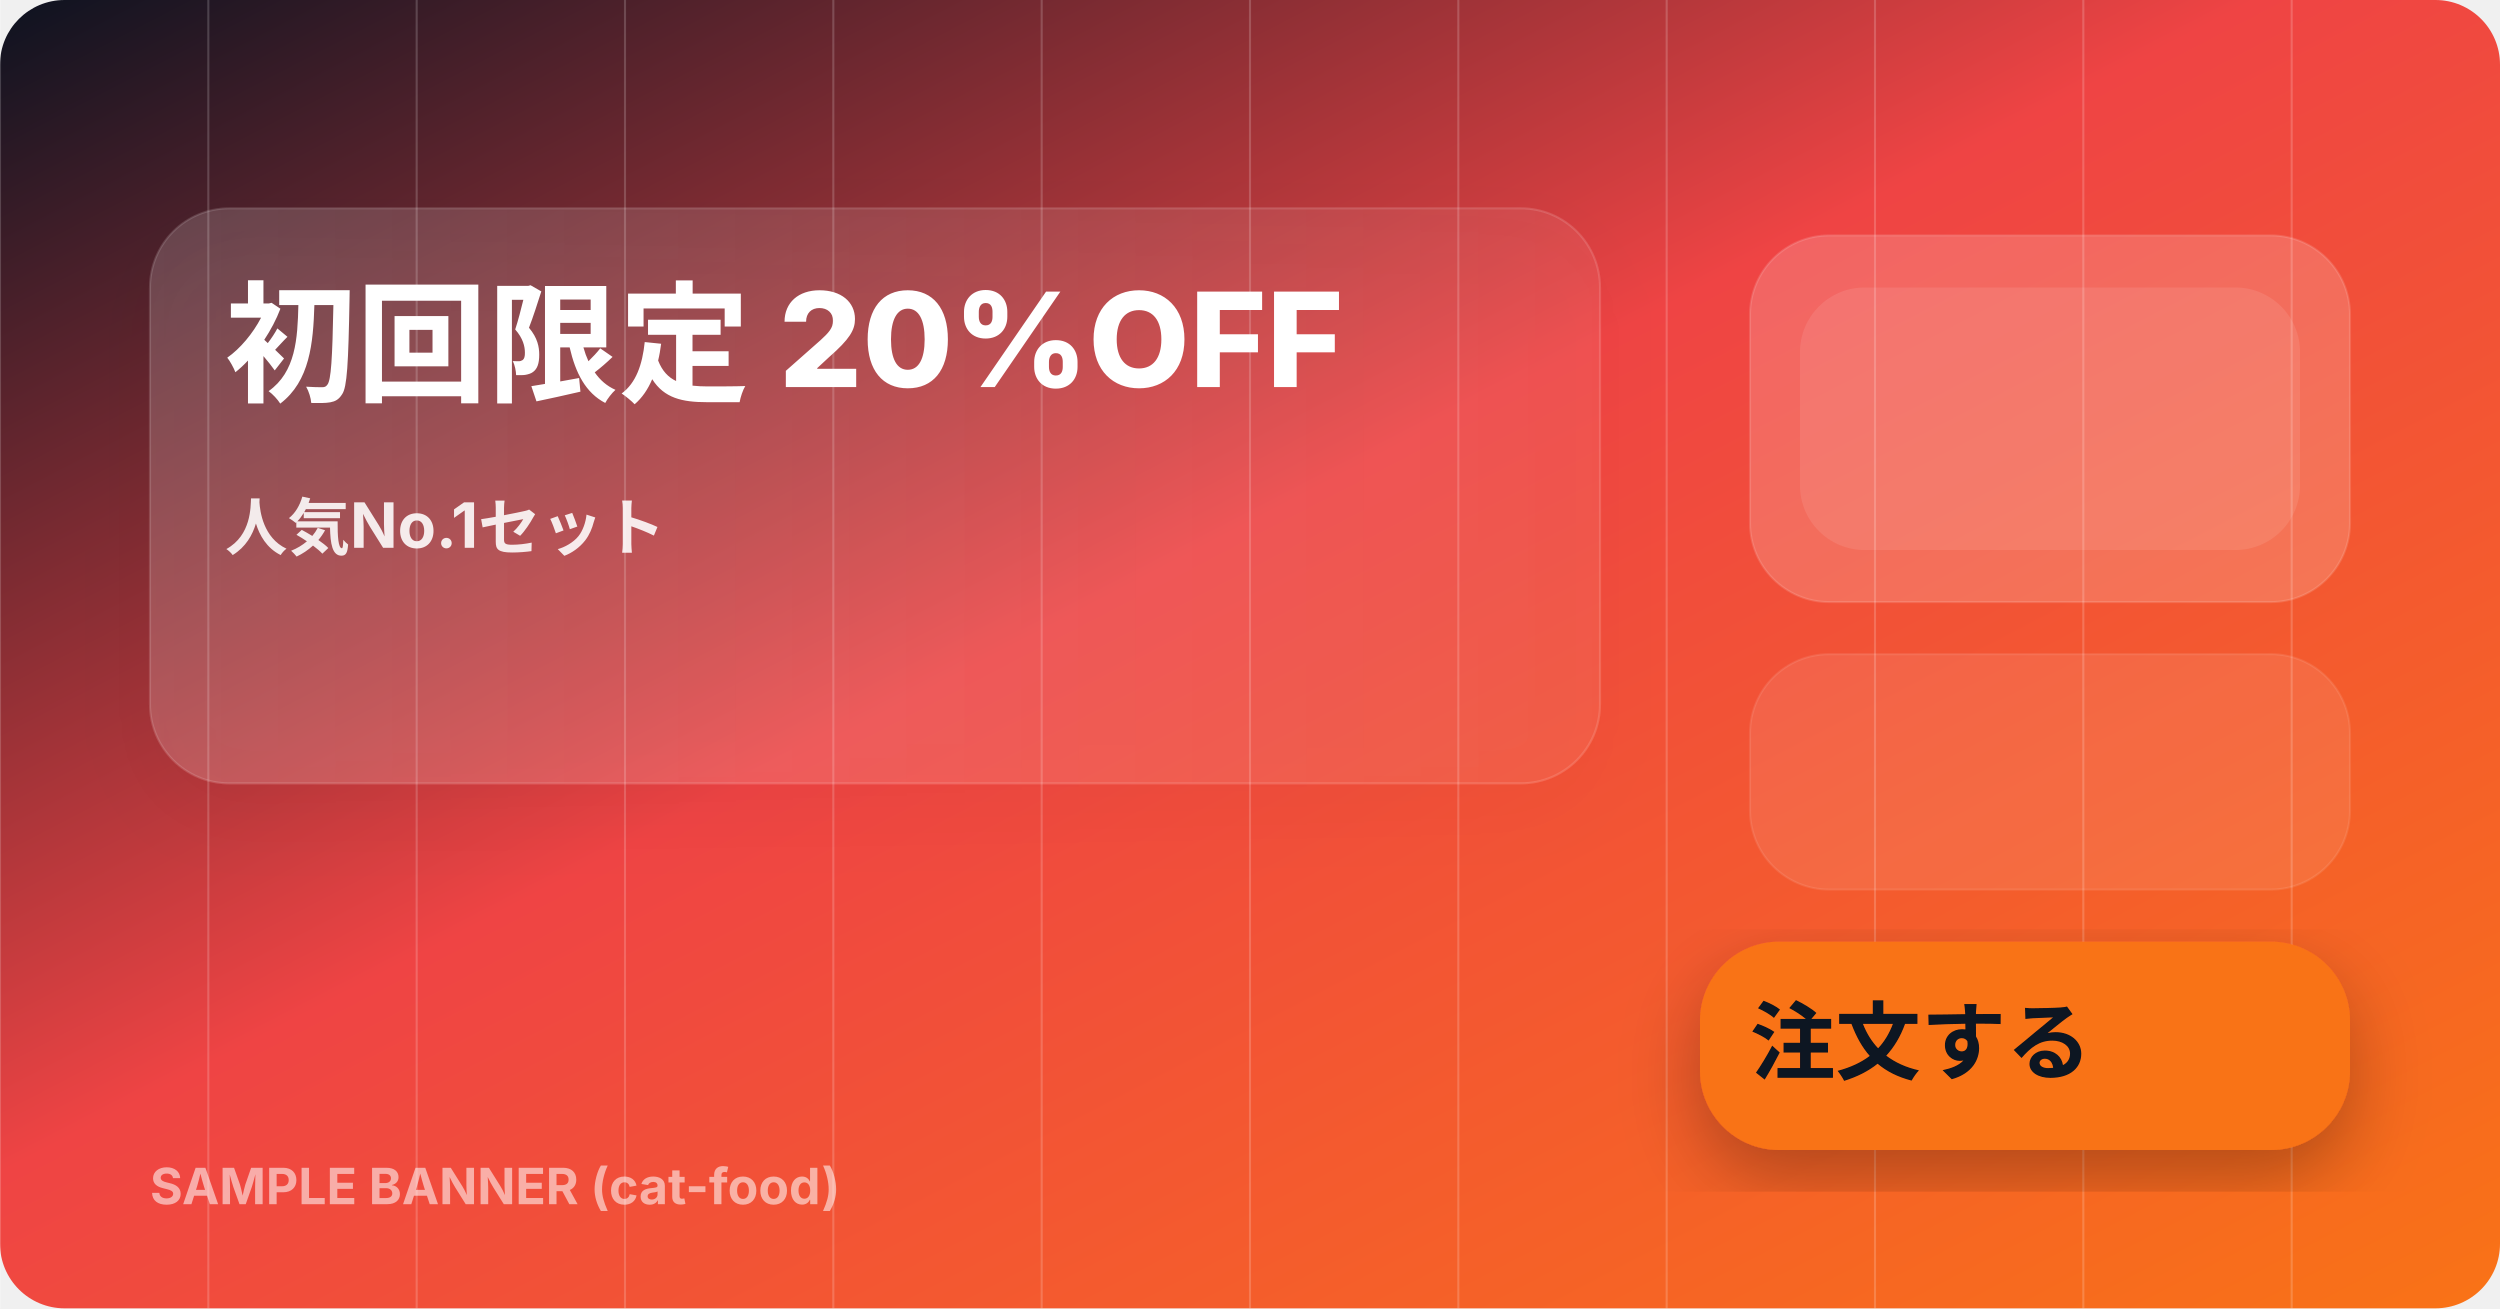
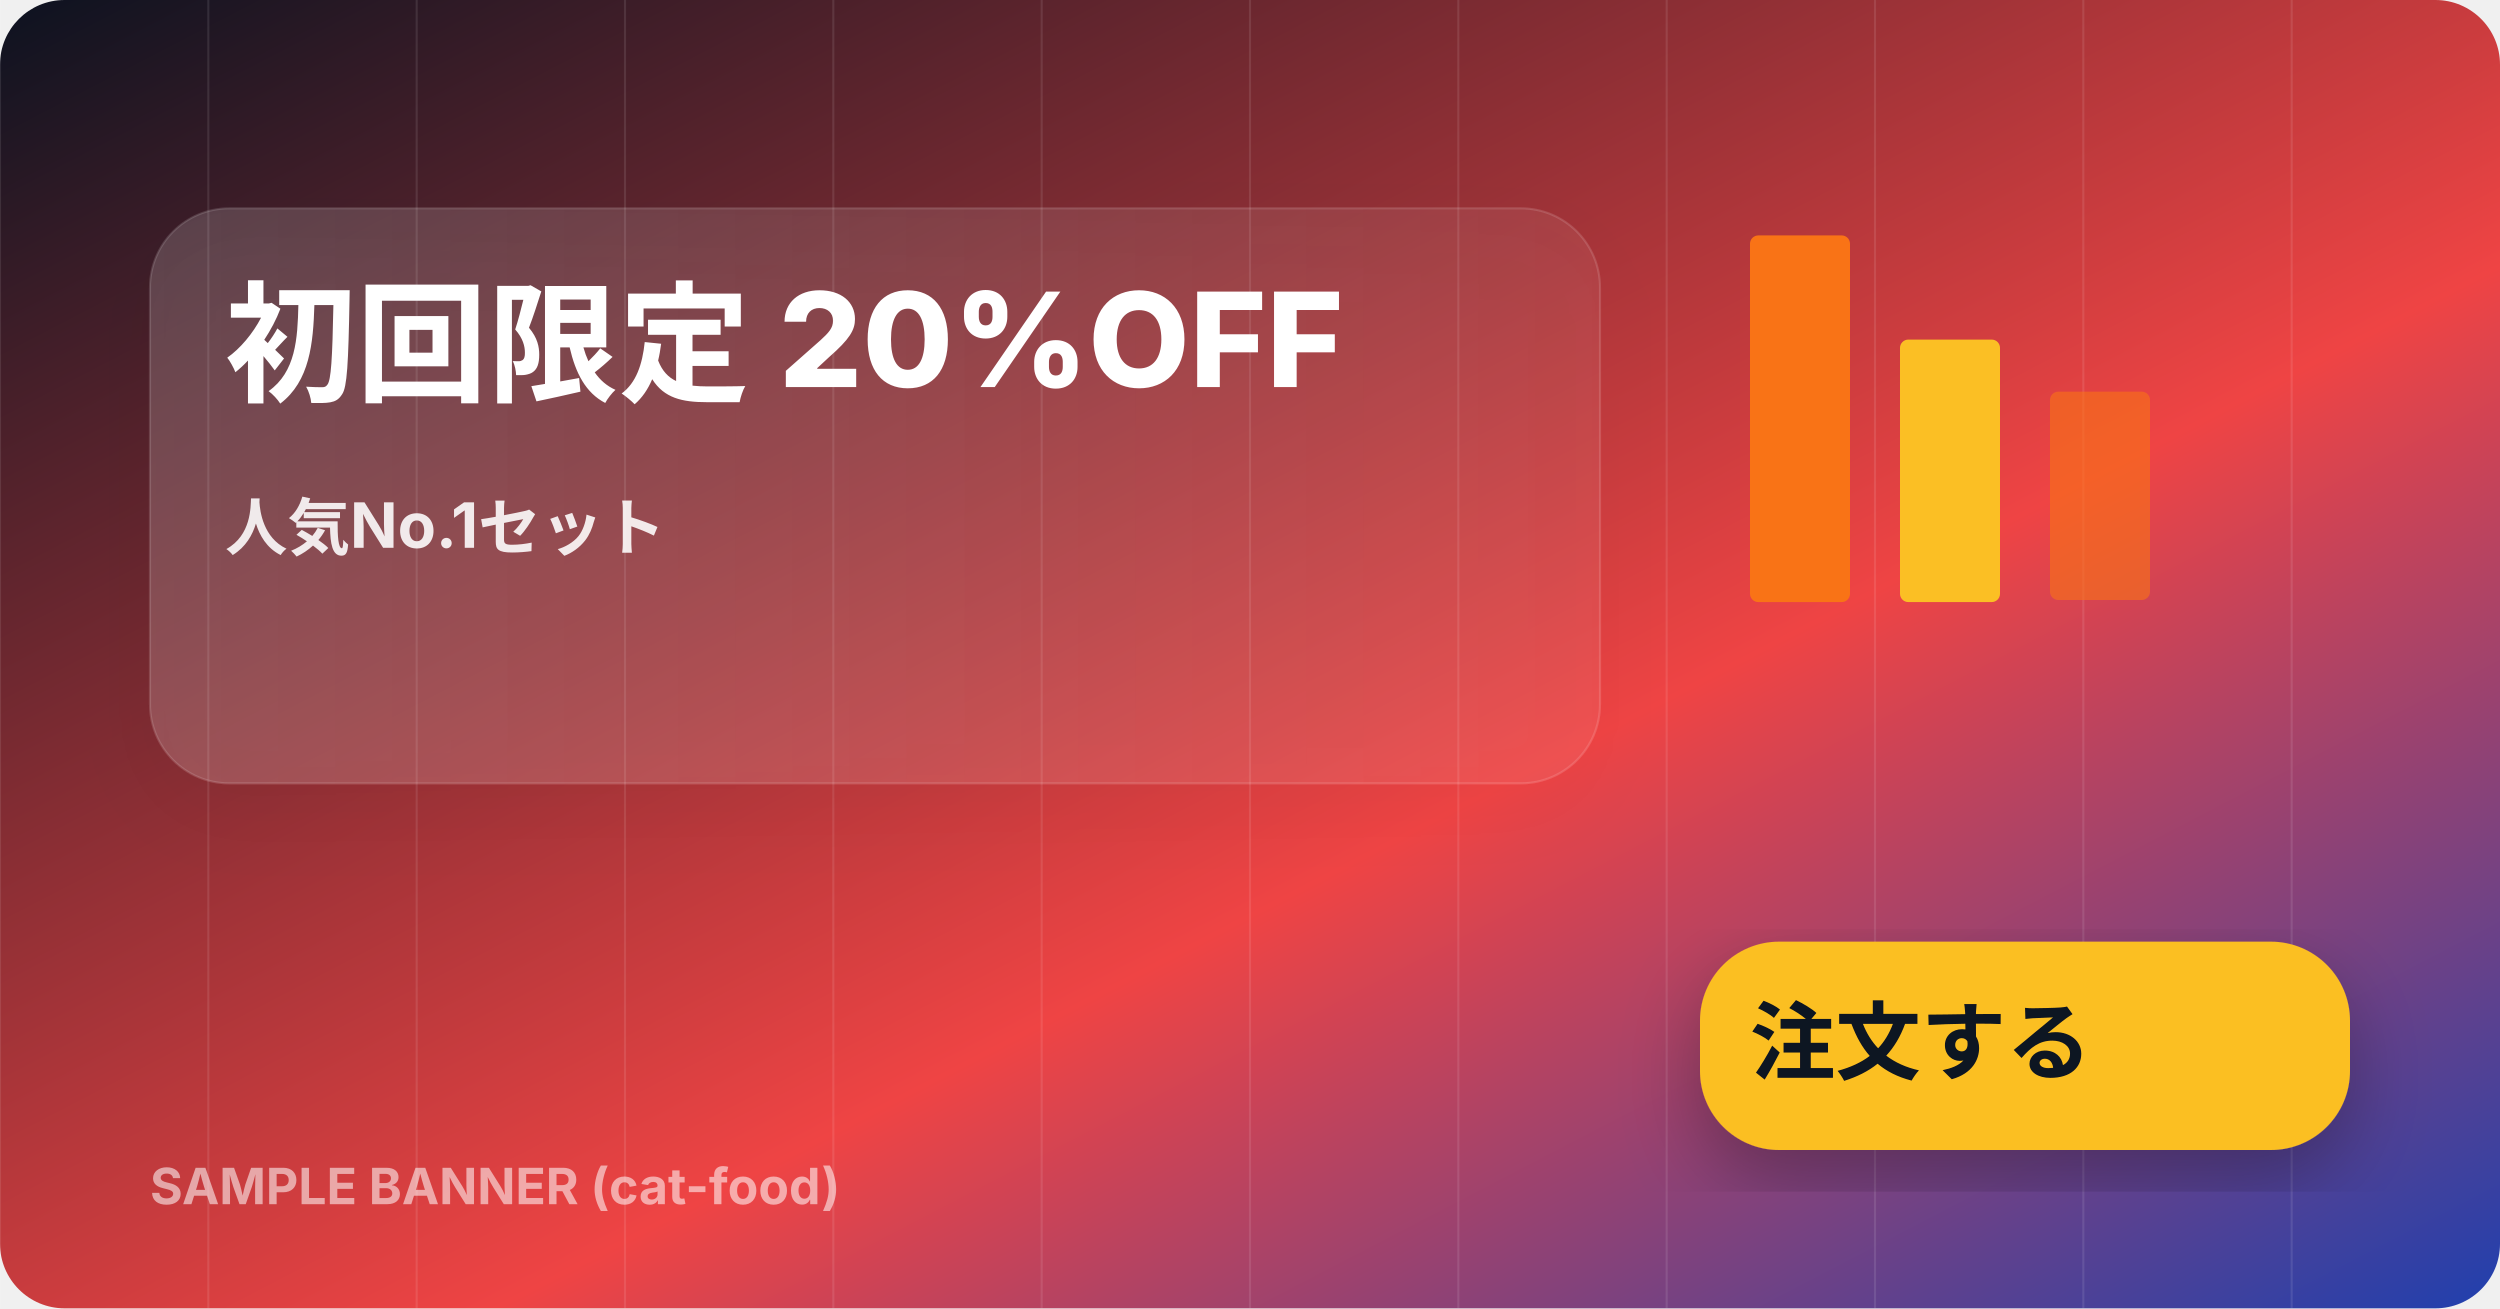
<svg xmlns="http://www.w3.org/2000/svg" width="1200" height="628" viewBox="0 0 1200 628">
  <defs>
    <linearGradient id="bg" x1="0" y1="0" x2="1" y2="1">
      <stop offset="0%" stop-color="#0B1220" />
-       <stop offset="45%" stop-color="#EF4444" />
-       <stop offset="100%" stop-color="#F97316" />
+       <stop offset="60%" stop-color="#EF4444" />
+       <stop offset="100%" stop-color="#1E40AF" />
    </linearGradient>
    <linearGradient id="panel" x1="0" y1="0" x2="1" y2="0">
      <stop offset="0%" stop-color="#FFFFFF" stop-opacity="0.16" />
      <stop offset="100%" stop-color="#FFFFFF" stop-opacity="0.06" />
    </linearGradient>
    <filter id="shadow" x="-20%" y="-20%" width="140%" height="140%">
      <feDropShadow dx="0" dy="14" stdDeviation="18" flood-color="#000000" flood-opacity="0.28" />
    </filter>
  </defs>
  <rect width="1200" height="628" rx="31" fill="url(#bg)" />
-   <g opacity="0.18">
+   <g opacity="0.1">
    <line x1="0" y1="0" x2="0" y2="628" stroke="#FFFFFF" stroke-width="1" />
    <line x1="100" y1="0" x2="100" y2="628" stroke="#FFFFFF" stroke-width="1" />
    <line x1="200" y1="0" x2="200" y2="628" stroke="#FFFFFF" stroke-width="1" />
    <line x1="300" y1="0" x2="300" y2="628" stroke="#FFFFFF" stroke-width="1" />
    <line x1="400" y1="0" x2="400" y2="628" stroke="#FFFFFF" stroke-width="1" />
    <line x1="500" y1="0" x2="500" y2="628" stroke="#FFFFFF" stroke-width="1" />
    <line x1="600" y1="0" x2="600" y2="628" stroke="#FFFFFF" stroke-width="1" />
    <line x1="700" y1="0" x2="700" y2="628" stroke="#FFFFFF" stroke-width="1" />
    <line x1="800" y1="0" x2="800" y2="628" stroke="#FFFFFF" stroke-width="1" />
    <line x1="900" y1="0" x2="900" y2="628" stroke="#FFFFFF" stroke-width="1" />
    <line x1="1000" y1="0" x2="1000" y2="628" stroke="#FFFFFF" stroke-width="1" />
    <line x1="1100" y1="0" x2="1100" y2="628" stroke="#FFFFFF" stroke-width="1" />
  </g>
  <rect x="72" y="100" width="696" height="276" rx="38" fill="url(#panel)" stroke="#FFFFFF" stroke-opacity="0.14" filter="url(#shadow)" />
  <text x="108" y="188" fill="#FFFFFF" font-family="ui-sans-serif, system-ui, -apple-system, 'Hiragino Sans', 'Noto Sans JP', 'Yu Gothic', sans-serif" font-size="63" font-weight="800">
    初回限定 20%OFF
  </text>
  <text x="108" y="264" fill="#FFFFFF" opacity="0.88" font-family="ui-sans-serif, system-ui, -apple-system, 'Hiragino Sans', 'Noto Sans JP', 'Yu Gothic', sans-serif" font-size="30" font-weight="700">
    人気No.1セット
  </text>
-   <g transform="translate(840 113)" opacity="0.95">
-     <rect x="0" y="0" width="288" height="176" rx="38" fill="#FFFFFF" fill-opacity="0.18" stroke="#FFFFFF" stroke-opacity="0.14" />
-     <rect x="24" y="25" width="240" height="126" rx="31" fill="#FFFFFF" fill-opacity="0.10" />
-     <rect x="0" y="201" width="288" height="113" rx="38" fill="#FFFFFF" fill-opacity="0.10" stroke="#FFFFFF" stroke-opacity="0.10" />
+   <g transform="translate(840 113)">
+     <rect x="0" y="0" width="48" height="176" rx="4" fill="#F97316" />
+     <rect x="72" y="50" width="48" height="126" rx="4" fill="#FBBF24" />
+     <rect x="144" y="75" width="48" height="100" rx="4" fill="#F97316" opacity="0.6" />
  </g>
  <g filter="url(#shadow)">
-     <rect x="816" y="452" width="312" height="100" rx="38" fill="#F97316" />
+     <rect x="816" y="452" width="312" height="100" rx="38" fill="#FBBF24" />
    <text x="840" y="515" fill="#0B1220" font-family="ui-sans-serif, system-ui, -apple-system, 'Hiragino Sans', 'Noto Sans JP', 'Yu Gothic', sans-serif" font-size="41" font-weight="900">
      注文する
    </text>
  </g>
  <text x="72" y="578" fill="#FFFFFF" opacity="0.55" font-family="ui-sans-serif, system-ui, -apple-system, 'Hiragino Sans', 'Noto Sans JP', 'Yu Gothic', sans-serif" font-size="24" font-weight="700">
    SAMPLE BANNER (cat-food)
  </text>
</svg>
